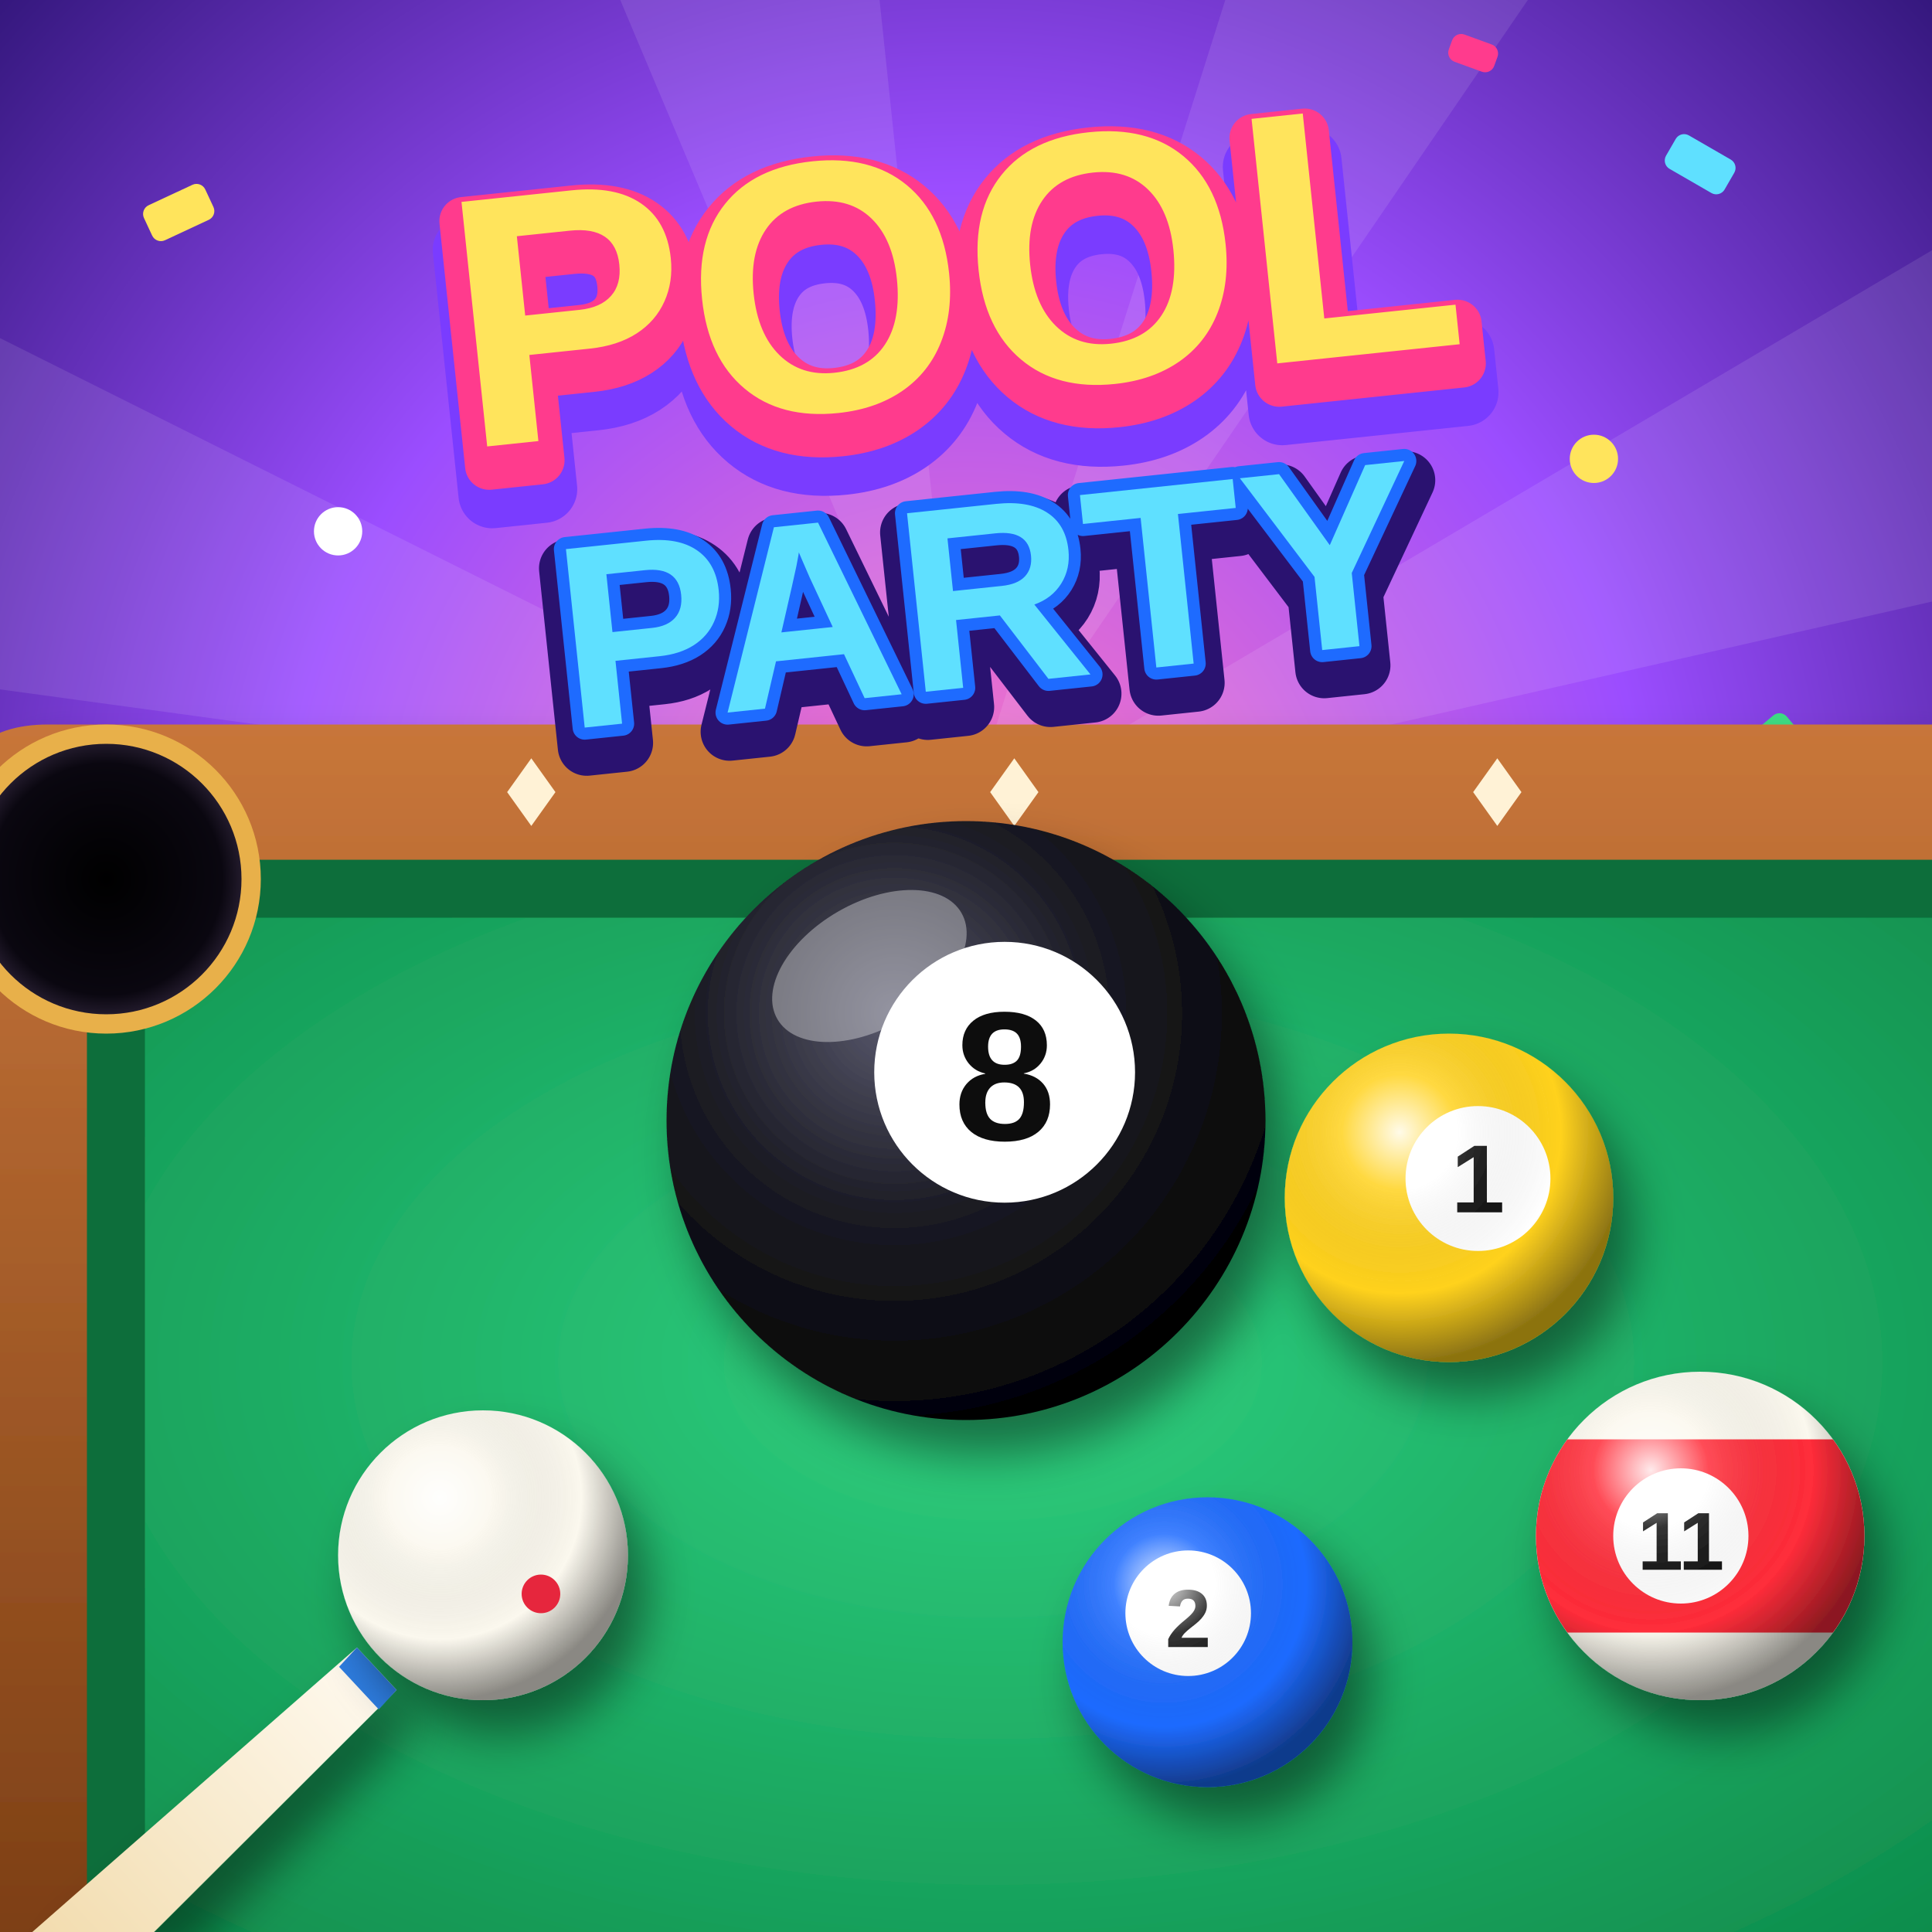
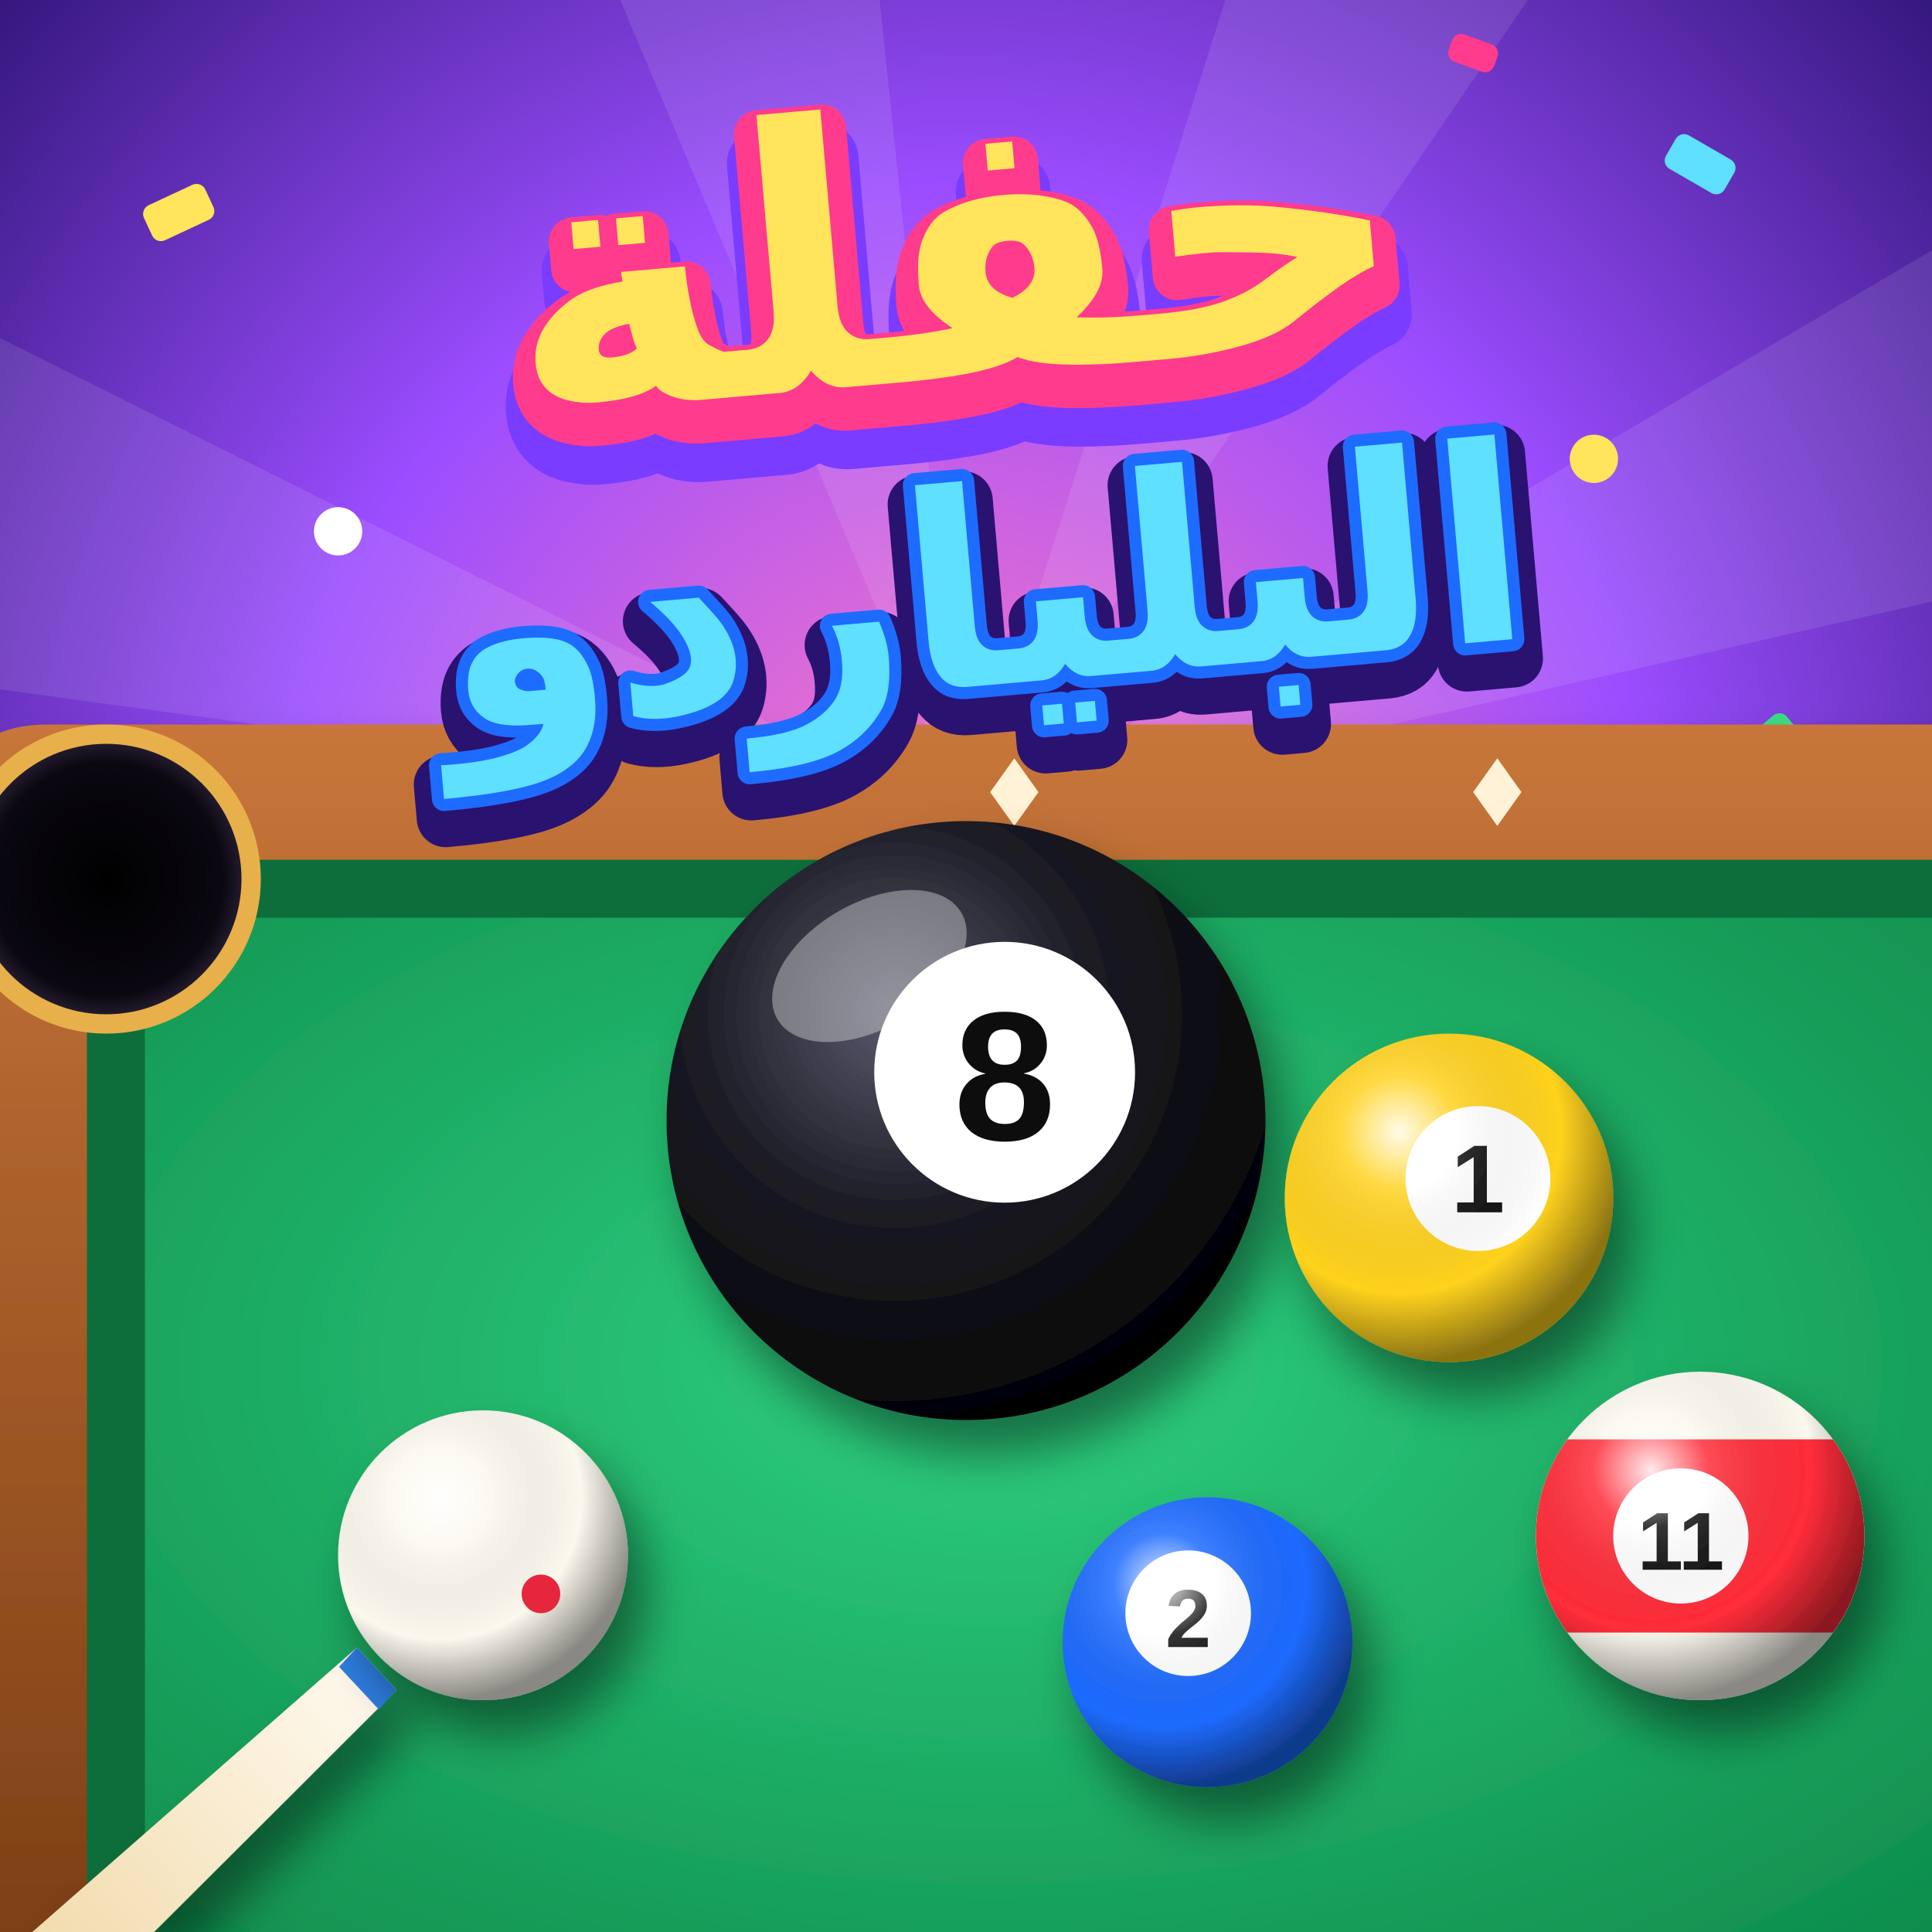
<svg xmlns="http://www.w3.org/2000/svg" viewBox="0 0 400 400" width="400" height="400">
  <defs>
    <radialGradient id="bg" cx="50%" cy="45%" r="70%">
      <stop offset="0" stop-color="#ff7ac2" />
      <stop offset="0.5" stop-color="#9b4dff" />
      <stop offset="1" stop-color="#2a1270" />
    </radialGradient>
    <radialGradient id="felt" cx="45%" cy="40%" r="75%">
      <stop offset="0" stop-color="#2fd07f" />
      <stop offset="1" stop-color="#0d8a4a" />
    </radialGradient>
    <linearGradient id="wood" x1="0" y1="0" x2="0" y2="1">
      <stop offset="0" stop-color="#c8763a" />
      <stop offset="1" stop-color="#7a3d14" />
    </linearGradient>
    <radialGradient id="shine" cx="35%" cy="30%" r="70%">
      <stop offset="0" stop-color="#fff" stop-opacity="0.9" />
      <stop offset="0.25" stop-color="#fff" stop-opacity="0.15" />
      <stop offset="0.7" stop-color="#000" stop-opacity="0" />
      <stop offset="1" stop-color="#000" stop-opacity="0.45" />
    </radialGradient>
    <radialGradient id="eight" cx="38%" cy="32%" r="75%">
      <stop offset="0" stop-color="#5a5a6e" />
      <stop offset="0.45" stop-color="#1b1b24" />
      <stop offset="1" stop-color="#000" />
    </radialGradient>
    <radialGradient id="hole" cx="50%" cy="50%" r="50%">
      <stop offset="0" stop-color="#000" />
      <stop offset="0.8" stop-color="#0a0710" />
      <stop offset="1" stop-color="#2d2338" />
    </radialGradient>
    <linearGradient id="cue" x1="0" y1="0" x2="1" y2="0">
      <stop offset="0" stop-color="#fff5dc" />
      <stop offset="0.55" stop-color="#f2dcae" />
      <stop offset="0.56" stop-color="#ff3b8d" />
      <stop offset="1" stop-color="#9b1454" />
    </linearGradient>
    <linearGradient id="cue2" gradientUnits="userSpaceOnUse" x1="78" y1="345" x2="-53" y2="468">
      <stop offset="0" stop-color="#fffaf0" />
      <stop offset="0.5" stop-color="#f2dcae" />
      <stop offset="0.52" stop-color="#ff3b8d" />
      <stop offset="1" stop-color="#9b1454" />
    </linearGradient>
    <filter id="sh" x="-30%" y="-30%" width="160%" height="160%">
      <feDropShadow dx="4" dy="7" stdDeviation="5" flood-color="#000" flood-opacity="0.45" />
    </filter>
  </defs>
  <rect width="400" height="400" rx="0" fill="url(#bg)" />
  <g fill="#ffffff" opacity="0.1">
    <path d="M200 170 L120 -20 L180 -20Z" />
    <path d="M200 170 L260 -20 L330 -20Z" />
    <path d="M200 170 L420 40 L420 120Z" />
    <path d="M200 170 L-20 60 L-20 140Z" />
    <path d="M200 170 L-20 260 L-20 330Z" />
    <path d="M200 170 L420 250 L420 320Z" />
  </g>
  <g>
    <rect x="30" y="40" width="14" height="8" rx="2" fill="#ffe45c" transform="rotate(-25 37 44)" />
    <rect x="345" y="30" width="14" height="8" rx="2" fill="#5fe0ff" transform="rotate(30 352 34)" />
    <rect x="360" y="150" width="12" height="7" rx="2" fill="#3ddc84" transform="rotate(-40 366 153)" />
    <rect x="20" y="170" width="12" height="7" rx="2" fill="#ff8a00" transform="rotate(35 26 173)" />
    <circle cx="70" cy="110" r="5" fill="#fff" />
    <circle cx="330" cy="95" r="5" fill="#ffe45c" />
    <circle cx="380" cy="215" r="4" fill="#ff3b8d" />
    <rect x="300" y="8" width="10" height="6" rx="2" fill="#ff3b8d" transform="rotate(20 305 11)" />
  </g>
  <g filter="url(#sh)">
    <path d="M-10 170 Q-10 150 10 150 L410 150 L410 410 L-10 410Z" fill="url(#wood)" />
    <rect x="18" y="178" width="400" height="240" rx="8" fill="#0b6e3a" />
    <rect x="30" y="190" width="390" height="230" fill="url(#felt)" />
  </g>
  <circle cx="22" cy="182" r="30" fill="url(#hole)" stroke="#e8b04a" stroke-width="4" />
  <g fill="#fff2d6">
    <path d="M110 157 l5 7 -5 7 -5 -7z" />
    <path d="M210 157 l5 7 -5 7 -5 -7z" />
    <path d="M310 157 l5 7 -5 7 -5 -7z" />
  </g>
  <g filter="url(#sh)">
    <path d="M73.9 341.1 L82.1 349.9 L-44.9 476.6 L-61.1 459.4Z" fill="url(#cue2)" />
    <path d="M73.9 341.1 L82.1 349.9 L78.4 353.9 L70.2 345.1Z" fill="#2f7de0" />
  </g>
  <g filter="url(#sh)">
    <circle cx="100" cy="322" r="30" fill="#fbf8ee" />
    <circle cx="100" cy="322" r="30" fill="url(#shine)" />
    <circle cx="112" cy="330" r="4" fill="#e6283c" />
    <circle cx="300" cy="248" r="34" fill="#ffd21f" />
    <circle cx="306" cy="244" r="15" fill="#fff" />
    <text x="306" y="251" font-family="Arial Black, Segoe UI Black, Arial, sans-serif" font-weight="900" font-size="20" text-anchor="middle" fill="#111">1</text>
    <circle cx="300" cy="248" r="34" fill="url(#shine)" />
    <clipPath id="c11">
      <circle cx="352" cy="318" r="34" />
    </clipPath>
    <circle cx="352" cy="318" r="34" fill="#fbf8ee" />
    <rect x="316" y="298" width="72" height="40" fill="#ff2d3a" clip-path="url(#c11)" />
    <circle cx="348" cy="318" r="14" fill="#fff" />
    <text x="348" y="325" font-family="Arial Black, Segoe UI Black, Arial, sans-serif" font-weight="900" font-size="17" text-anchor="middle" fill="#111">11</text>
    <circle cx="352" cy="318" r="34" fill="url(#shine)" />
    <circle cx="250" cy="340" r="30" fill="#1e6bff" />
    <circle cx="246" cy="334" r="13" fill="#fff" />
    <text x="246" y="341" font-family="Arial Black, Segoe UI Black, Arial, sans-serif" font-weight="900" font-size="17" text-anchor="middle" fill="#111">2</text>
    <circle cx="250" cy="340" r="30" fill="url(#shine)" />
    <circle cx="200" cy="232" r="62" fill="url(#eight)" />
    <circle cx="208" cy="222" r="27" fill="#fff" />
    <text x="208" y="236" font-family="Arial Black, Segoe UI Black, Arial, sans-serif" font-weight="900" font-size="38" text-anchor="middle" fill="#111">8</text>
    <ellipse cx="180" cy="200" rx="22" ry="13" fill="#fff" opacity="0.35" transform="rotate(-30 180 200)" />
  </g>
-   <g font-family="Arial Black, Segoe UI Black, Arial, sans-serif" font-weight="900" text-anchor="middle" transform="rotate(-6 200 80)">
-     <text x="200" y="92" font-size="74" fill="#7a3cff" stroke="#7a3cff" stroke-width="14" stroke-linejoin="round">POOL</text>
-     <text x="200" y="86" font-size="74" fill="#ff3b8d" stroke="#ff3b8d" stroke-width="10" stroke-linejoin="round">POOL</text>
-     <text x="200" y="82" font-size="74" fill="#ffe45c">POOL</text>
-     <text x="200" y="146" font-size="54" fill="#2a1270" stroke="#2a1270" stroke-width="12" stroke-linejoin="round">PARTY</text>
-     <text x="200" y="142" font-size="54" fill="#5fe0ff" stroke="#1e6bff" stroke-width="5" stroke-linejoin="round" paint-order="stroke">PARTY</text>
+   <g font-family="'Segoe UI', Tahoma, Arial, sans-serif" font-weight="bold" text-anchor="middle" transform="rotate(-5 200 80)">
+     <text x="200" y="88" font-size="76" fill="#7a3cff" stroke="#7a3cff" stroke-width="14" stroke-linejoin="round">حفلة</text>
+     <text x="200" y="82" font-size="76" fill="#ff3b8d" stroke="#ff3b8d" stroke-width="10" stroke-linejoin="round">حفلة</text>
+     <text x="200" y="78" font-size="76" fill="#ffe45c">حفلة</text>
+     <text x="200" y="146" font-size="56" fill="#2a1270" stroke="#2a1270" stroke-width="12" stroke-linejoin="round">البلياردو</text>
+     <text x="200" y="142" font-size="56" fill="#5fe0ff" stroke="#1e6bff" stroke-width="5" stroke-linejoin="round" paint-order="stroke">البلياردو</text>
  </g>
</svg>
